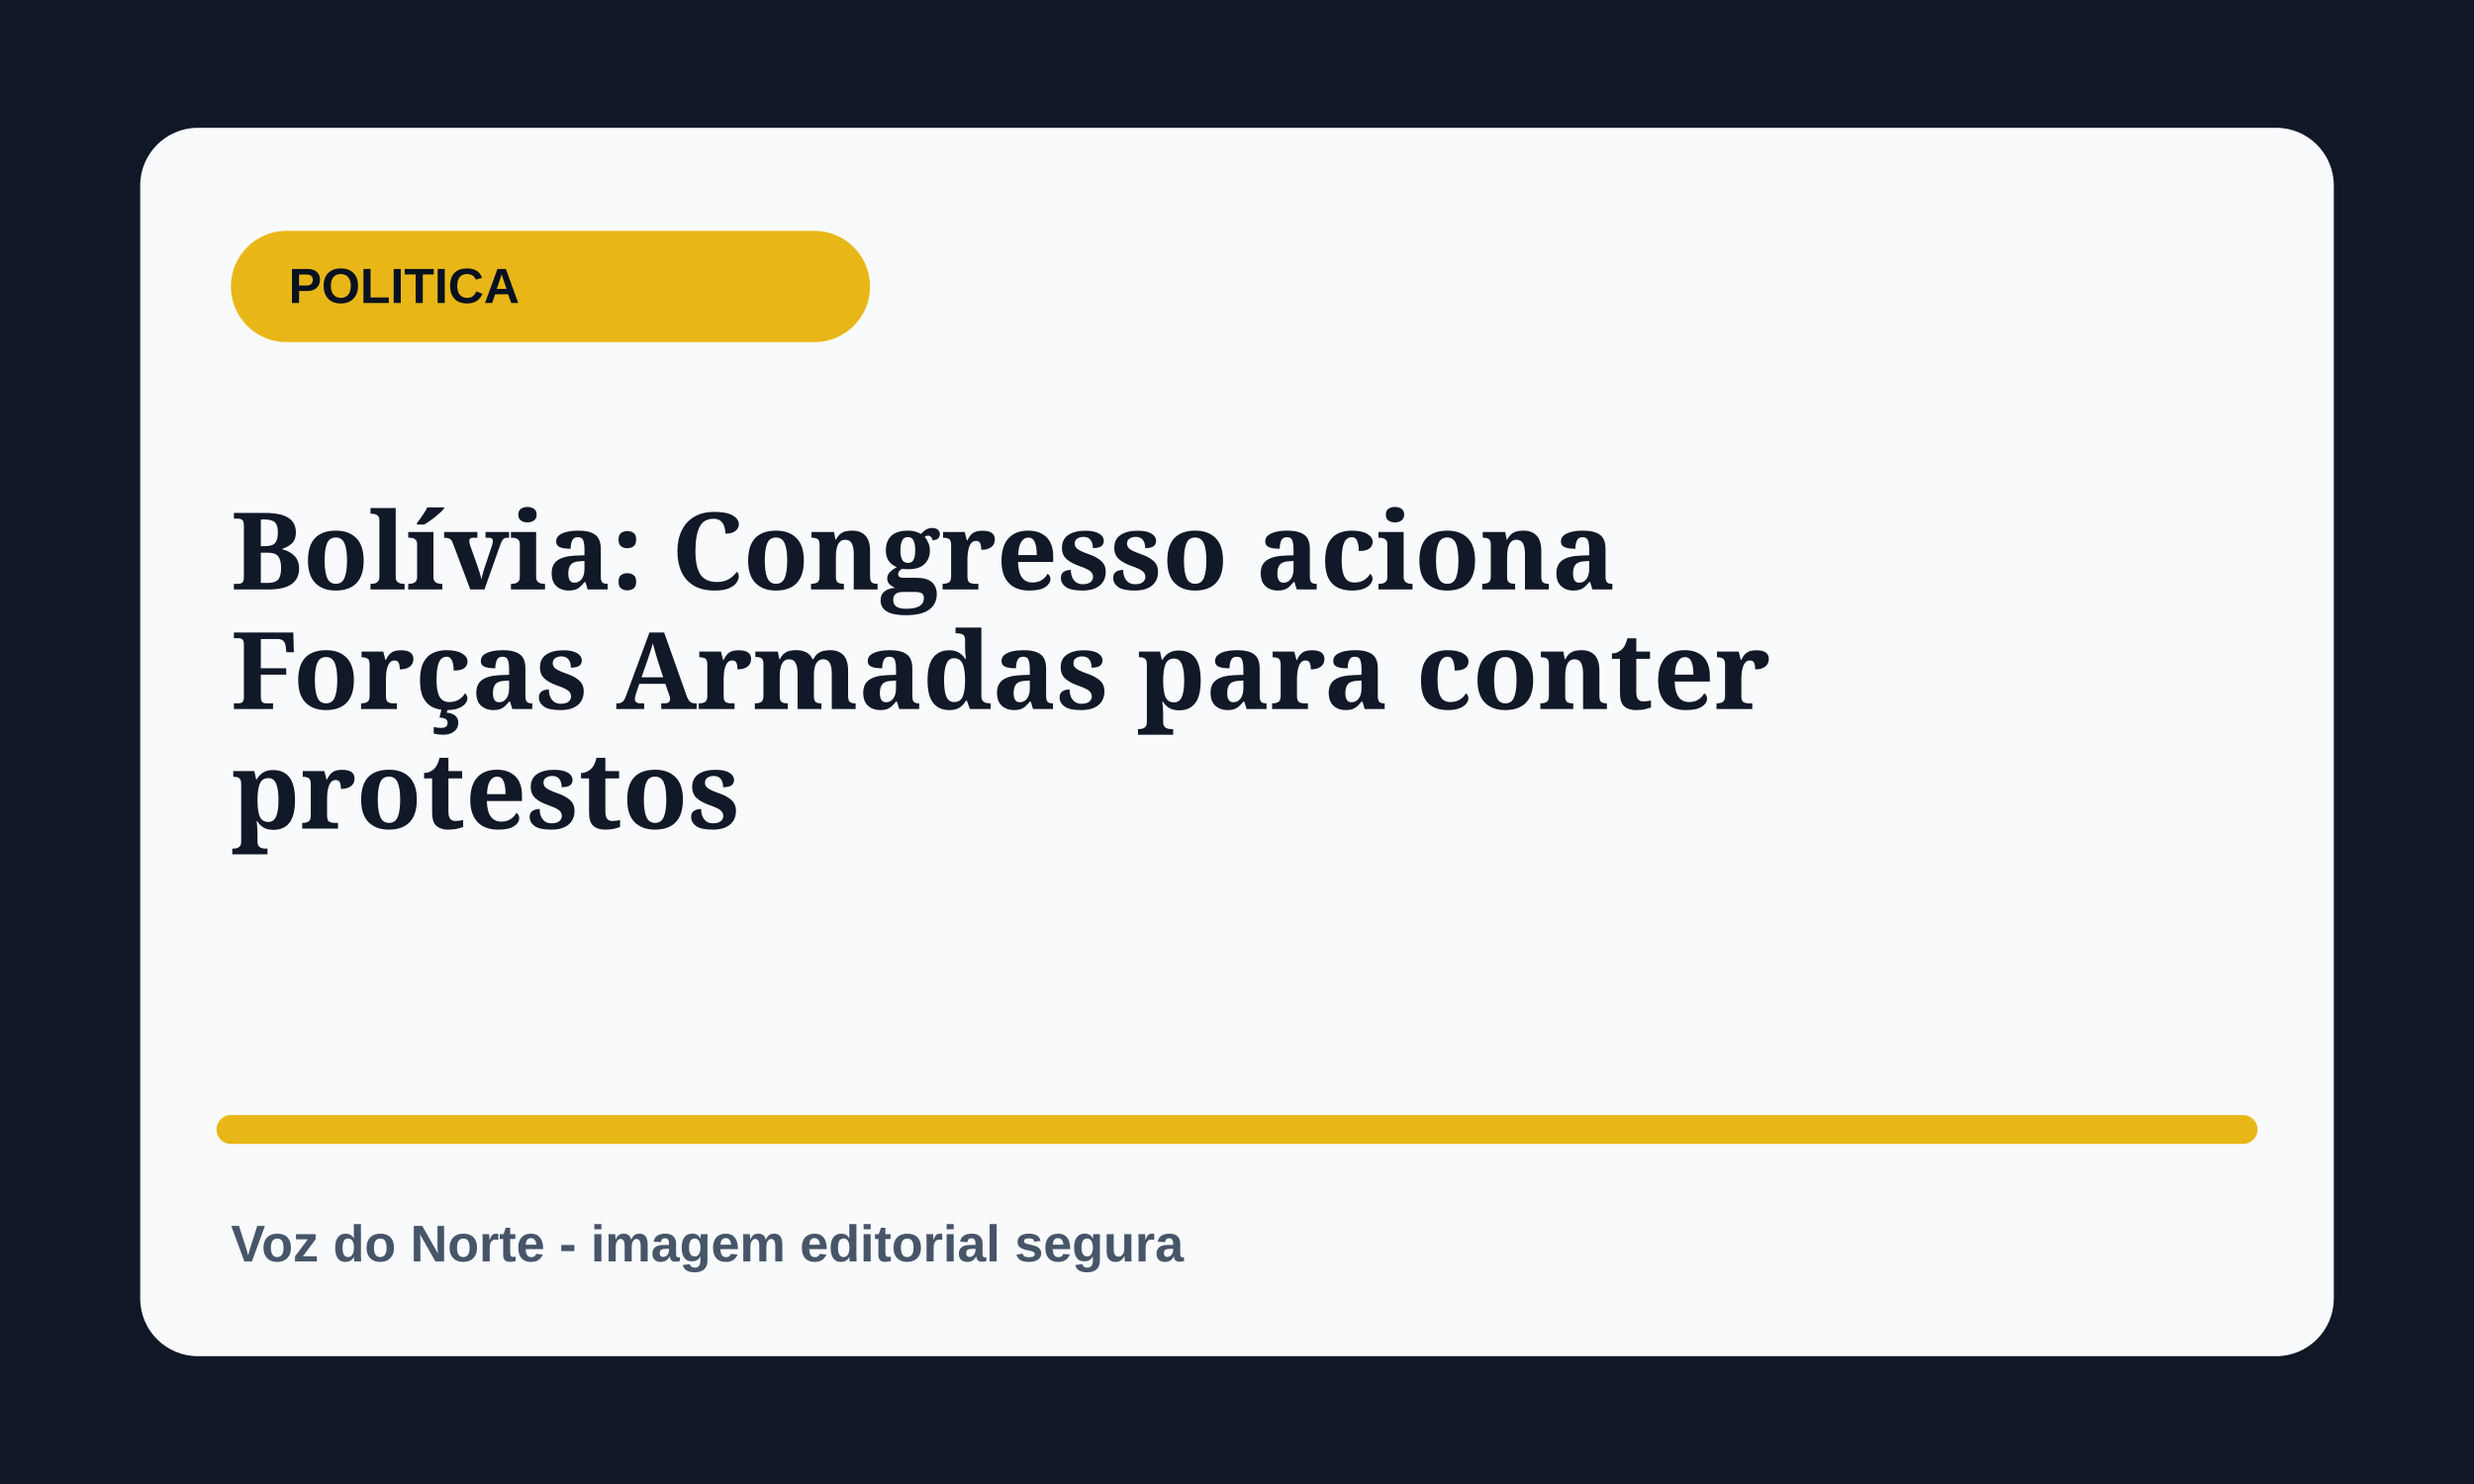
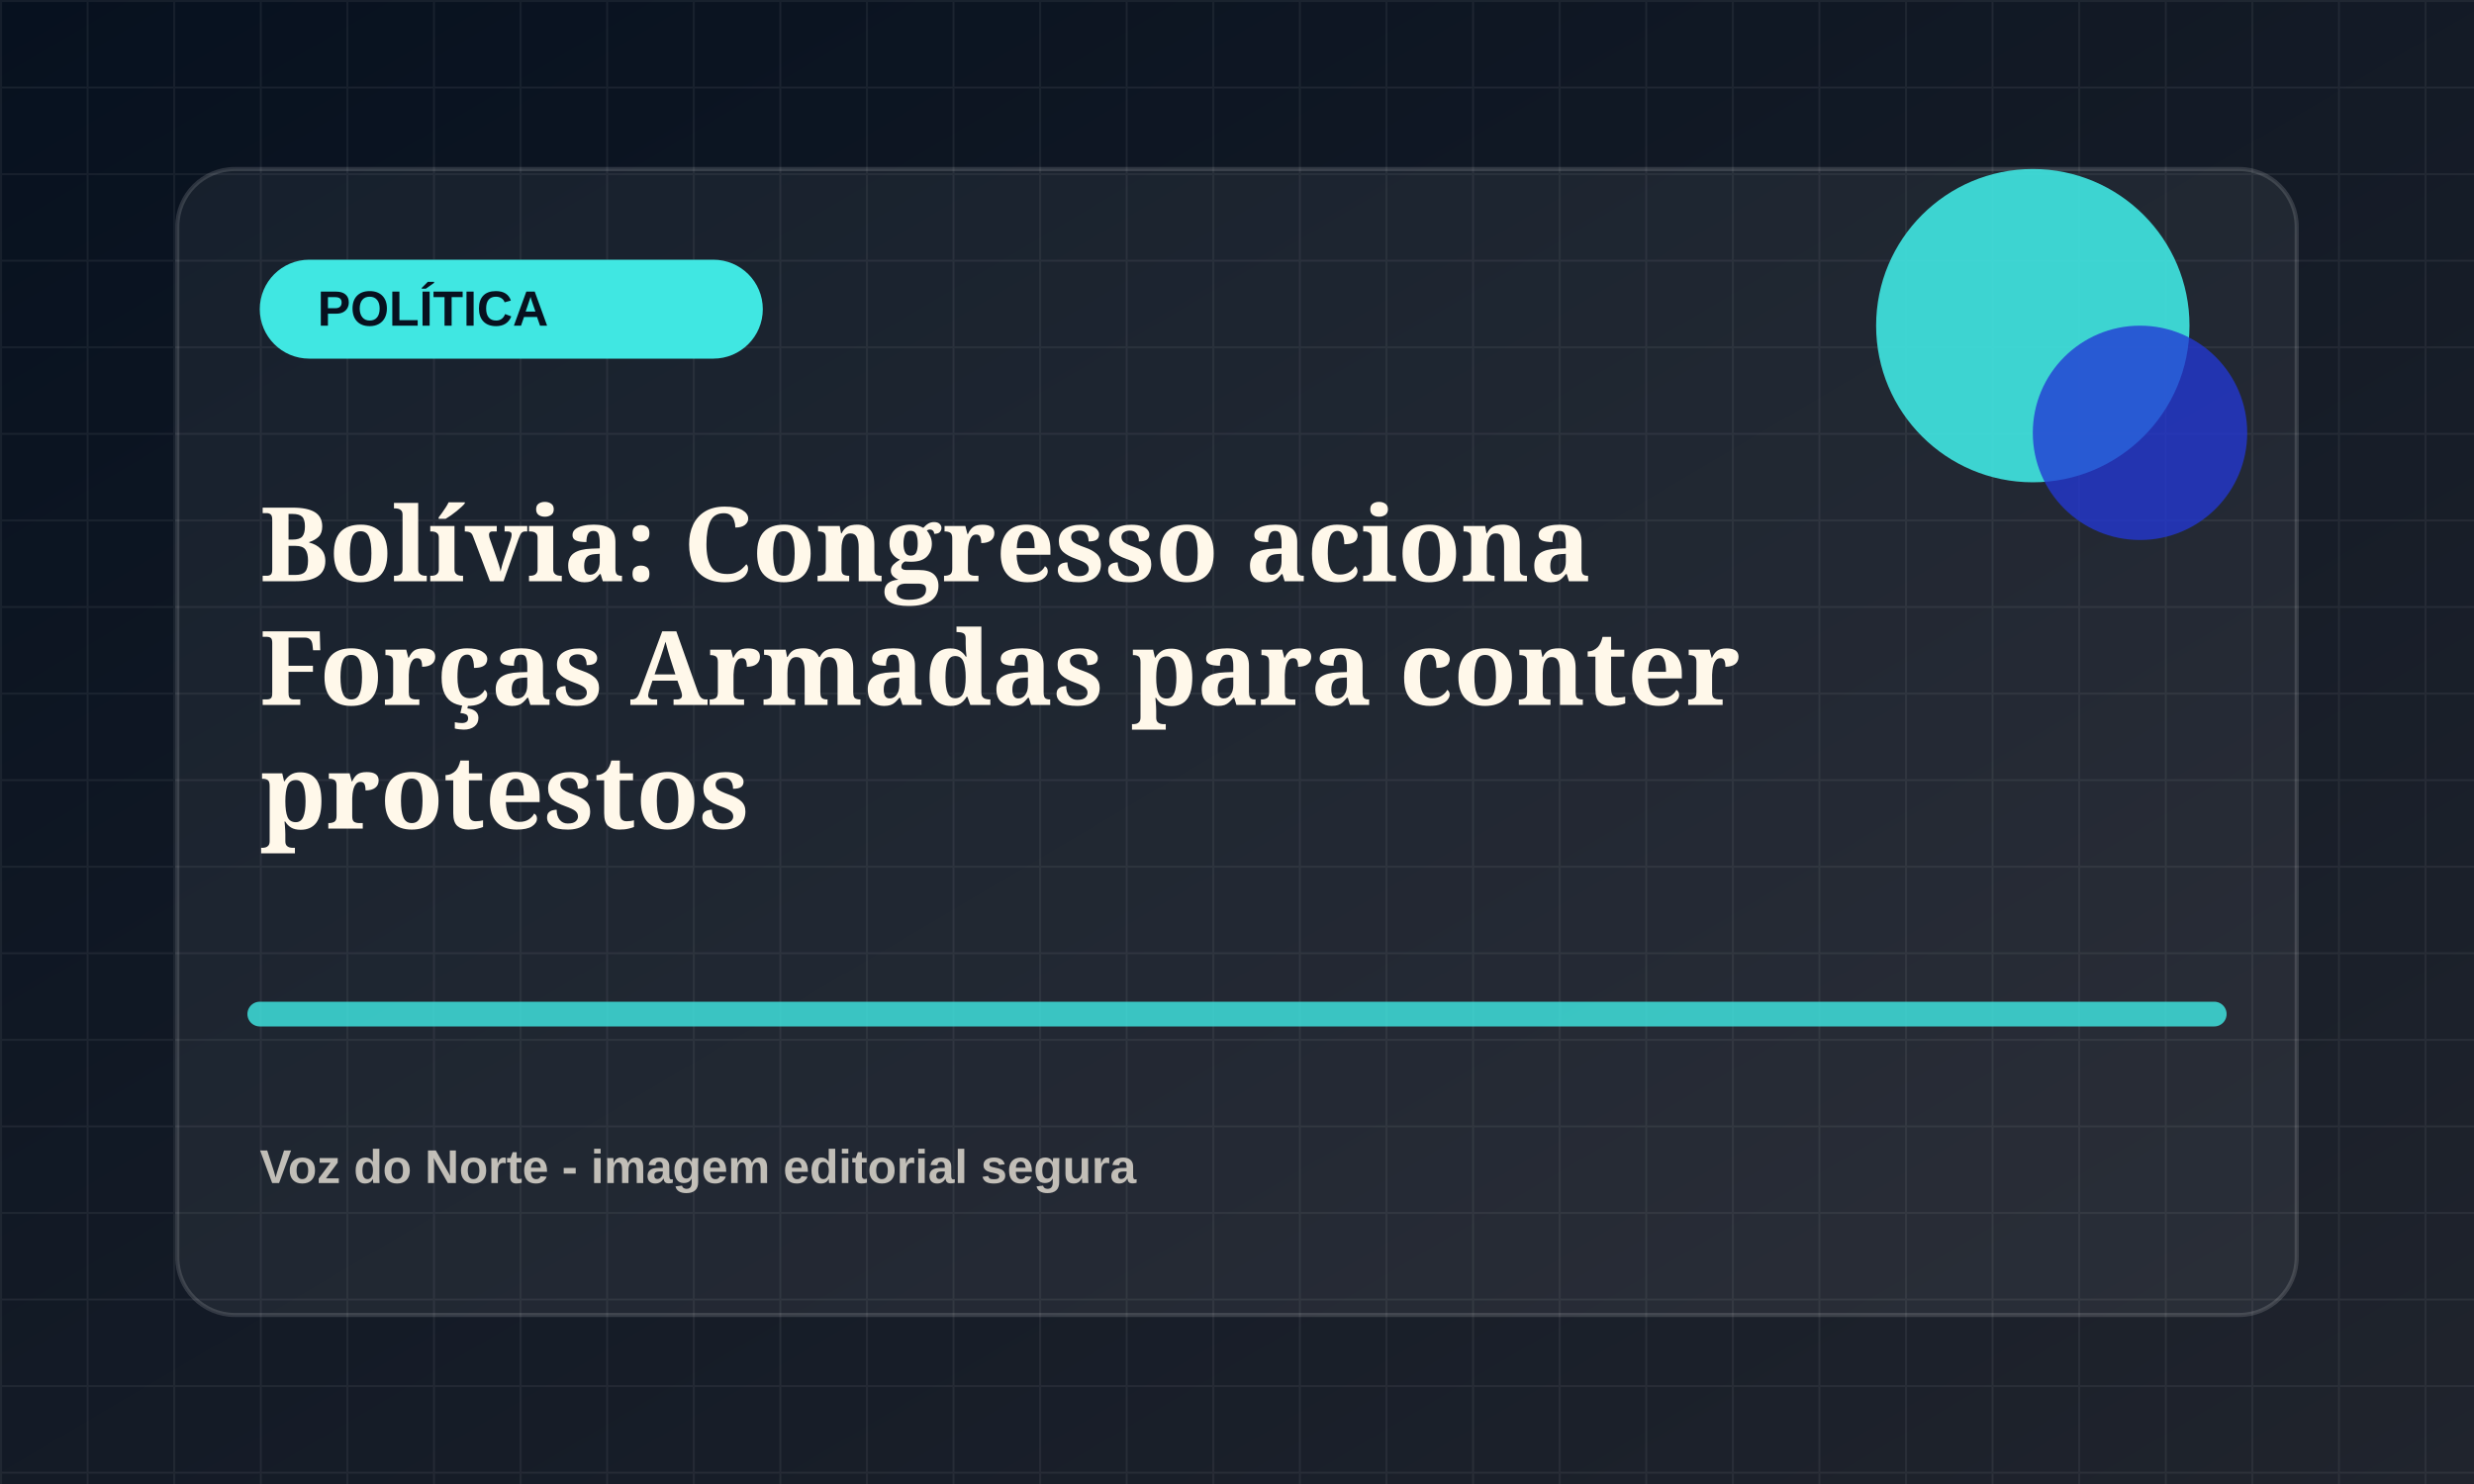
<svg xmlns="http://www.w3.org/2000/svg" viewBox="0 0 1200 720">
-   <rect width="1200" height="720" fill="#101827" />
-   <rect x="68" y="62" width="1064" height="596" rx="28" fill="#f8fafc" />
-   <rect x="112" y="112" width="310" height="54" rx="27" fill="hsl(46 82% 50%)" />
-   <text x="140" y="147" fill="#08111f" font-family="Arial, sans-serif" font-size="24" font-weight="800">POLITICA</text>
-   <text x="112" y="286" fill="#111827" font-family="Georgia, serif" font-size="52" font-weight="700">
-     <tspan x="112" dy="0">Bolívia: Congresso aciona</tspan>
-     <tspan x="112" dy="58">Forças Armadas para conter</tspan>
-     <tspan x="112" dy="58">protestos</tspan>
+   <defs>
+     <linearGradient id="bg" x1="0" x2="1" y1="0" y2="1">
+       <stop offset="0" stop-color="#07111f" />
+       <stop offset="1" stop-color="#20242d" />
+     </linearGradient>
+     <pattern id="grid" width="42" height="42" patternUnits="userSpaceOnUse">
+       <path d="M42 0H0v42" fill="none" stroke="rgba(255,255,255,.055)" stroke-width="2" />
+     </pattern>
+   </defs>
+   <rect width="1200" height="720" fill="url(#bg)" />
+   <rect width="1200" height="720" fill="url(#grid)" />
+   <rect x="86" y="82" width="1028" height="556" rx="28" fill="rgba(255,255,255,.055)" stroke="rgba(255,255,255,.14)" stroke-width="2" />
+   <rect x="126" y="126" width="244" height="48" rx="24" fill="hsl(178 78% 58%)" />
+   <text x="154" y="158" fill="#07111f" font-family="Arial, sans-serif" font-size="24" font-weight="800">POLÍTICA</text>
+   <circle cx="986" cy="158" r="76" fill="hsl(178 78% 58%)" opacity=".9" />
+   <circle cx="1038" cy="210" r="52" fill="hsl(233 72% 48%)" opacity=".78" />
+   <path d="M126 492h948" stroke="hsl(178 78% 58%)" stroke-width="12" stroke-linecap="round" opacity=".82" />
+   <text x="126" y="282" fill="#fff8ea" font-family="Georgia, serif" font-size="50" font-weight="700">
+     <tspan x="126" dy="0">Bolívia: Congresso aciona</tspan>
+     <tspan x="126" dy="60">Forças Armadas para conter</tspan>
+     <tspan x="126" dy="60">protestos</tspan>
  </text>
-   <path d="M112 548h976" stroke="hsl(46 82% 50%)" stroke-width="14" stroke-linecap="round" />
-   <text x="112" y="612" fill="#475569" font-family="Arial, sans-serif" font-size="25" font-weight="700">Voz do Norte - imagem editorial segura</text>
+   <text x="126" y="574" fill="rgba(255,248,234,.72)" font-family="Arial, sans-serif" font-size="23" font-weight="700">Voz do Norte - imagem editorial segura</text>
</svg>
